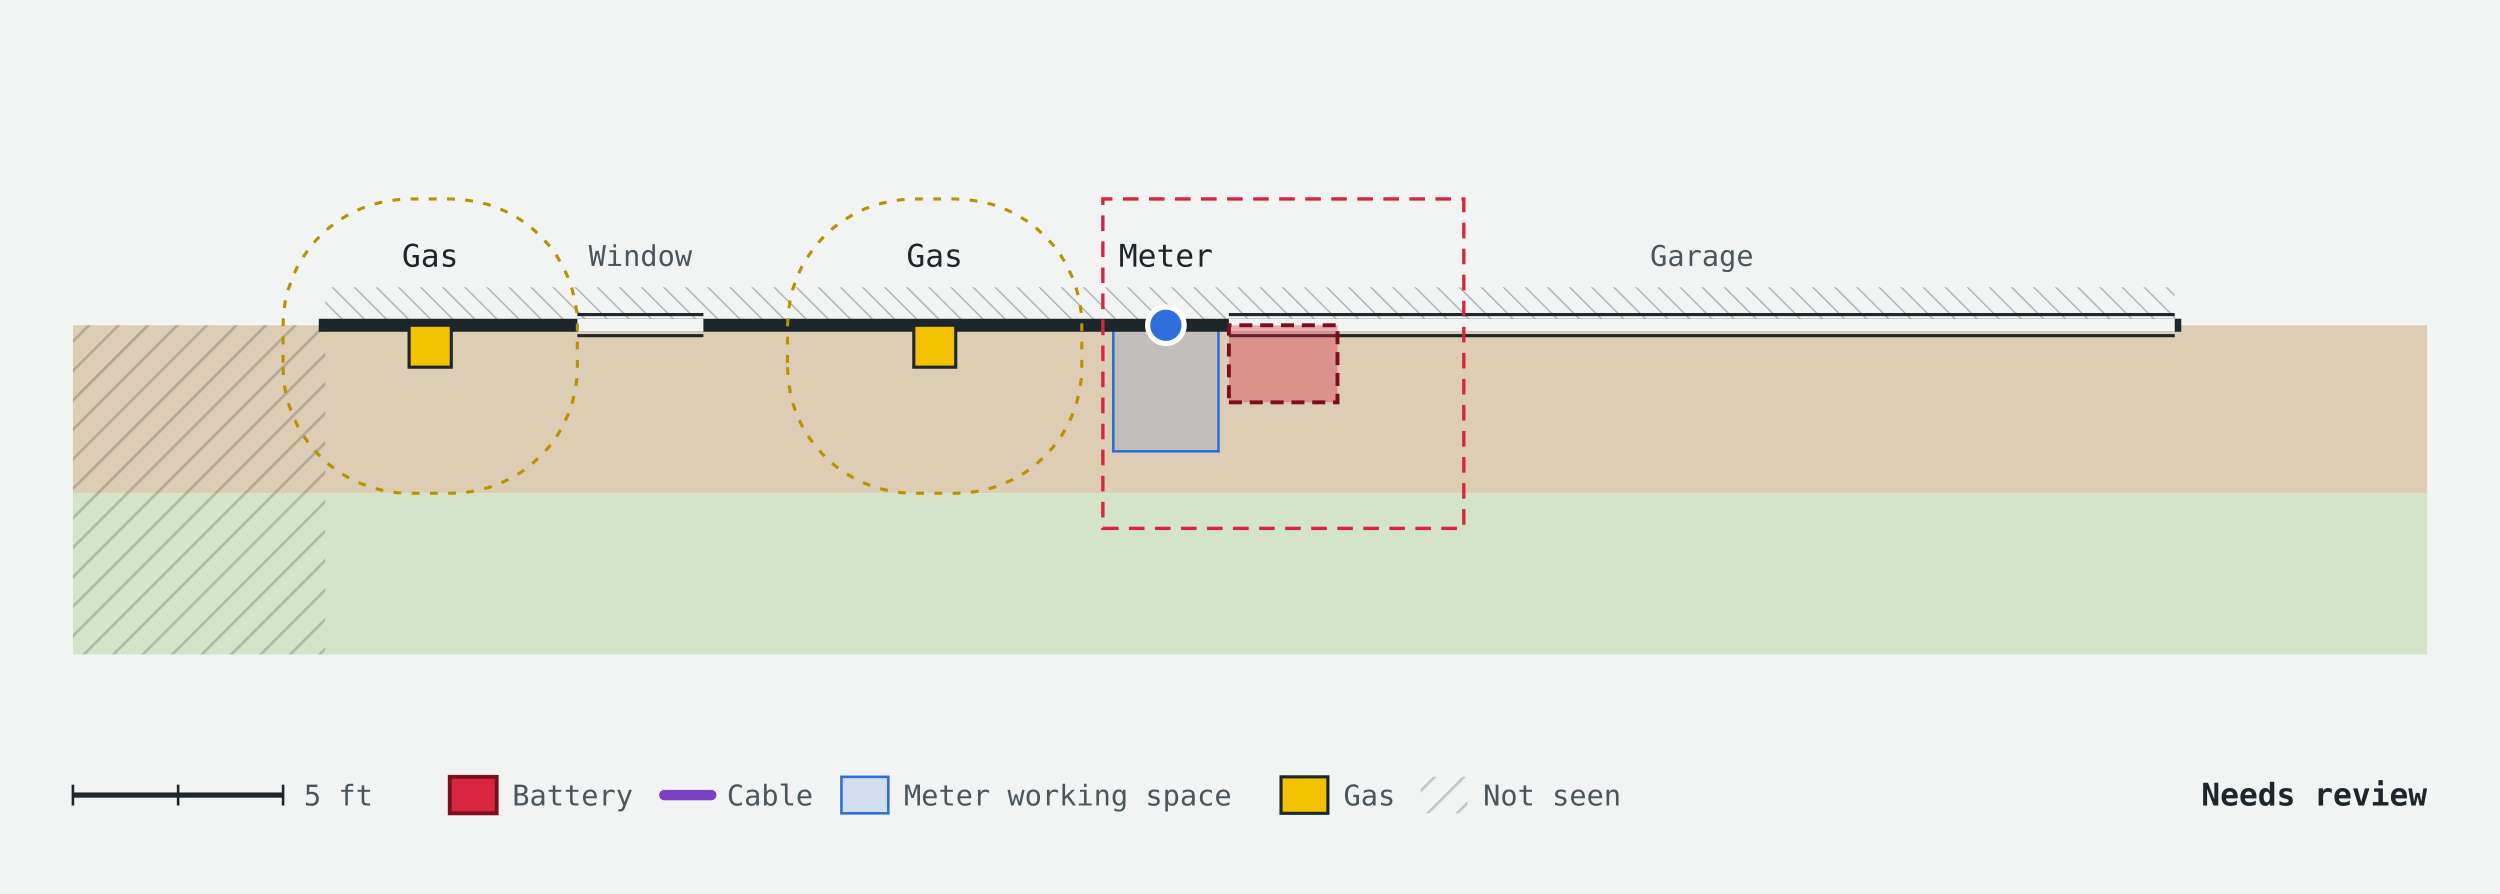
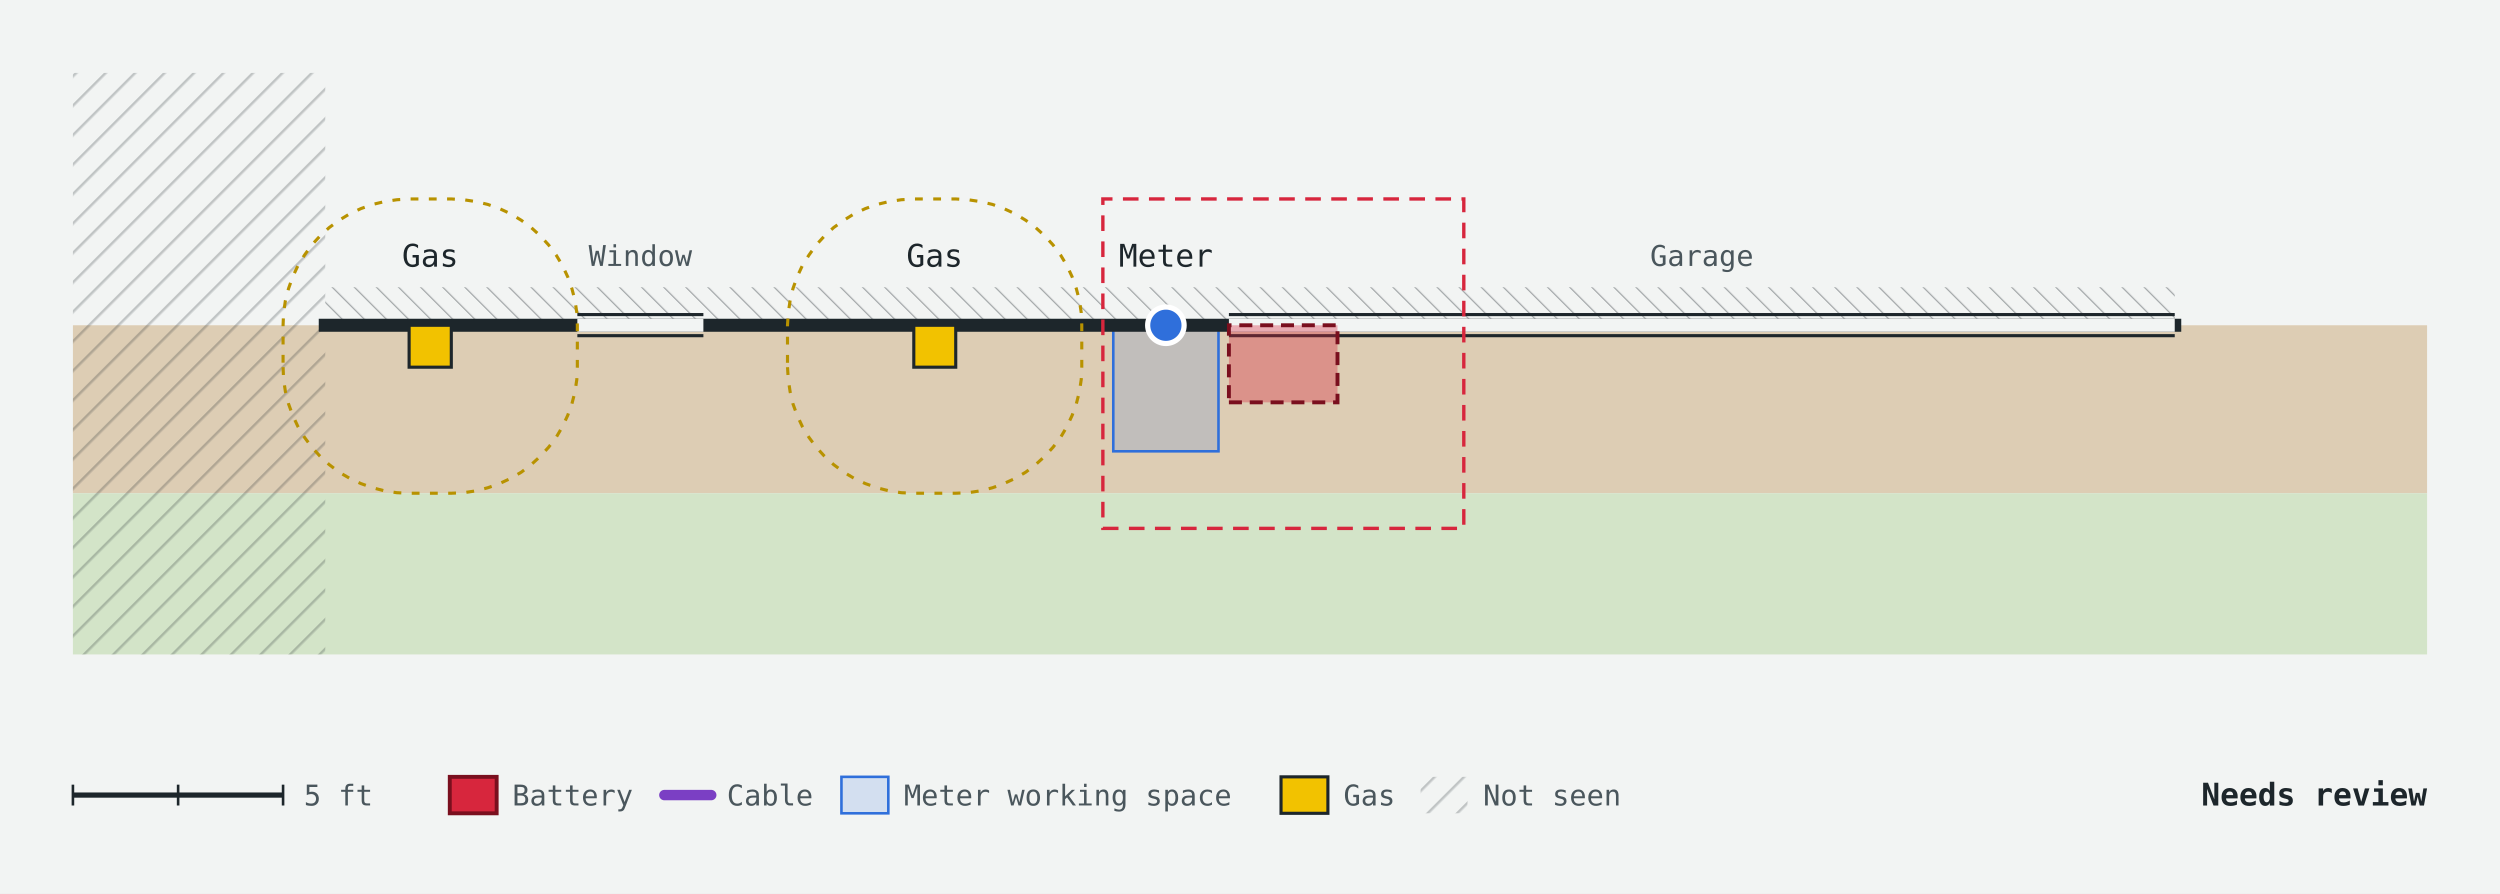
<svg xmlns="http://www.w3.org/2000/svg" viewBox="0 0 960 343" width="960" height="343" role="img" aria-labelledby="t d">
  <style>
.paper{fill:#F2F4F3}
.ink{stroke:#1D262B;fill:none}
.wall{stroke:#1D262B;stroke-width:5;stroke-linecap:square;fill:none}
.poche{fill:url(#poche)}
.gap{stroke:#1D262B;stroke-width:1.5;stroke-dasharray:4 5;fill:none}
.lawn{fill:#D3E4C8}.mulch{fill:#DDCDB4}.gravel{fill:#D8DAD6}.concrete{fill:#DCDEDC}
.deck{fill:#C9B08C}.drive{fill:#AEB4B9}
.fog{fill:url(#fog)}.fog-line{stroke:#1D262B;stroke-opacity:.22;stroke-width:2}
.poche-line{stroke:#1D262B;stroke-opacity:.35;stroke-width:1}
.opening{stroke:#F2F4F3;stroke-width:5;fill:none}
.opening-mark{stroke:#1D262B;stroke-width:1.2;fill:none}
.object{fill:#FFFFFF;stroke:#1D262B;stroke-width:1.2}
.gas{fill:#F2C200;stroke:#1D262B;stroke-width:1.2}
.gas-ring{fill:none;stroke:#B89200;stroke-width:1.2;stroke-dasharray:3 4}
.pool{fill:#BFE0E8;stroke:#1D262B;stroke-width:1}
.meter-area{fill:#2F6FDB;fill-opacity:.16;stroke:#2F6FDB;stroke-width:1}
.meter{fill:#2F6FDB;stroke:#FFFFFF;stroke-width:2}
.sweep-pass{stroke:#1D262B;stroke-width:3;stroke-opacity:.55}
.sweep-unsure{stroke:#1D262B;stroke-width:3;stroke-opacity:.3;stroke-dasharray:2 3}
.cable{stroke:#7B3FC4;stroke-width:4;stroke-linecap:round;stroke-linejoin:round;fill:none}
.battery{fill:#D7263D;stroke:#7A0F1E;stroke-width:1.5}
.battery.unsure{fill:#D7263D;fill-opacity:.35;stroke-dasharray:5 3}
.battery-ring{fill:none;stroke:#D7263D;stroke-width:1.3;stroke-dasharray:6 4}
.dim{stroke:#1D262B;stroke-width:1}
text{font-family:ui-monospace,"SF Mono",Menlo,Consolas,monospace;fill:#1D262B}
.label{font-size:12px}.small{font-size:11px;fill:#4A565C}
.dim-text{font-size:12px;font-weight:600;paint-order:stroke;stroke:#F2F4F3;stroke-width:4px}
.cable-text{font-size:12px;font-weight:600;fill:#5E2A9E;paint-order:stroke;stroke:#F2F4F3;stroke-width:4px}
@media (prefers-color-scheme:dark){
.paper{fill:#141A1D}.wall,.ink,.gap,.opening-mark,.dim{stroke:#E4E9EB}
.opening{stroke:#141A1D}text{fill:#E4E9EB}.small{fill:#A9B4B9}
.dim-text,.cable-text{stroke:#141A1D}.cable-text{fill:#C9A8F2}
.lawn{fill:#2C3B28}.mulch{fill:#3A3226}.gravel,.concrete{fill:#30363A}.deck{fill:#4A3C29}
.drive{fill:#40474C}.object{fill:#20282C;stroke:#E4E9EB}.pool{fill:#1F3D45}
.sweep-pass,.sweep-unsure{stroke:#E4E9EB}.fog-line,.poche-line{stroke:#E4E9EB}}
</style>
  <defs>
    <pattern id="fog" width="8" height="8" patternUnits="userSpaceOnUse" patternTransform="rotate(45)">
      <line class="fog-line" x1="0" y1="0" x2="0" y2="8" />
    </pattern>
    <pattern id="poche" width="6" height="6" patternUnits="userSpaceOnUse" patternTransform="rotate(-45)">
      <line class="poche-line" x1="0" y1="0" x2="0" y2="6" />
    </pattern>
  </defs>
  <rect class="paper" width="960" height="343" />
  <path class="mulch" d="M28.0,124.9 L28.0,189.4 L932.0,189.4 L932.0,124.9 L28.0,124.9 Z" />
  <path class="lawn" d="M28.0,189.4 L28.0,251.3 L932.0,251.3 L932.0,189.4 L28.0,189.4 Z" />
-   <path class="fog" d="M124.9,124.9 L28.0,124.9 L28.0,251.3 L124.9,251.3 L124.9,124.9 Z" />
+   <path class="fog" d="M124.9,124.9 L124.9,124.9 L124.9,124.9 L124.9,124.9 L124.9,124.9 L124.9,124.9 L124.9,124.9 L124.9,124.9 L124.9,124.9 L124.9,124.9 L124.9,124.9 L124.9,124.9 L124.9,124.9 L124.9,124.9 L124.9,124.9 L124.9,124.9 L124.9,124.9 L124.9,28.0 L28.0,28.0 L28.0,251.3 L124.9,251.3 L124.9,124.9 Z" />
  <path class="meter-area" d="M427.5,173.3 L467.9,173.3 L467.9,124.9 L427.5,124.9 L427.5,173.3 Z" />
  <path class="poche" d="M124.9,124.9 L835.1,124.9 L835.1,110.3 L124.9,110.3 L124.9,124.9 Z" />
  <path class="wall" d="M124.9,124.9 L835.1,124.9" />
  <path class="gas-ring" d="M302.4,141.0 L302.7,145.7 L303.4,150.4 L304.5,155.1 L306.1,159.5 L308.1,163.8 L310.6,167.9 L313.4,171.7 L316.6,175.2 L320.1,178.4 L324.0,181.3 L328.0,183.7 L332.3,185.7 L336.8,187.3 L341.4,188.5 L346.1,189.2 L350.9,189.4 L367.0,189.4 L371.7,189.2 L376.4,188.5 L381.1,187.3 L385.5,185.7 L389.8,183.7 L393.9,181.3 L397.7,178.4 L401.2,175.2 L404.4,171.7 L407.3,167.9 L409.7,163.8 L411.7,159.5 L413.3,155.1 L414.5,150.4 L415.2,145.7 L415.4,141.0 L415.4,124.9 L415.2,120.1 L414.5,115.4 L413.3,110.8 L411.7,106.3 L409.7,102.0 L407.3,98.0 L404.4,94.1 L401.2,90.6 L397.7,87.4 L393.9,84.6 L389.8,82.1 L385.5,80.1 L381.1,78.5 L376.4,77.4 L371.7,76.7 L367.0,76.4 L350.9,76.4 L346.1,76.7 L341.4,77.4 L336.8,78.5 L332.3,80.1 L328.0,82.1 L324.0,84.6 L320.1,87.4 L316.6,90.6 L313.4,94.1 L310.6,98.0 L308.1,102.0 L306.1,106.3 L304.5,110.8 L303.4,115.4 L302.7,120.1 L302.4,124.9 L302.4,141.0 Z" />
  <path class="gas" d="M350.9,141.0 L367.0,141.0 L367.0,124.9 L350.9,124.9 L350.9,141.0 Z" />
  <text class="label" x="358.9" y="99.0" text-anchor="middle" dominant-baseline="middle">Gas</text>
  <path class="opening" d="M221.7,124.9 L270.1,124.9" />
  <path class="opening-mark" d="M221.7,120.8 L270.1,120.8" />
  <path class="opening-mark" d="M221.7,128.9 L270.1,128.9" />
  <text class="small" x="245.9" y="99.0" text-anchor="middle" dominant-baseline="middle">Window</text>
  <path class="opening" d="M471.9,124.9 L835.1,124.9" />
  <path class="opening-mark" d="M471.9,120.8 L835.1,120.8" />
  <path class="opening-mark" d="M471.9,128.9 L835.1,128.9" />
  <text class="small" x="653.5" y="99.0" text-anchor="middle" dominant-baseline="middle">Garage</text>
  <path class="gas-ring" d="M108.7,141.0 L108.9,145.7 L109.6,150.4 L110.8,155.1 L112.4,159.5 L114.4,163.8 L116.9,167.9 L119.7,171.7 L122.9,175.2 L126.4,178.4 L130.2,181.3 L134.3,183.7 L138.6,185.7 L143.1,187.3 L147.7,188.5 L152.4,189.2 L157.1,189.4 L173.3,189.4 L178.0,189.2 L182.7,188.5 L187.3,187.3 L191.8,185.7 L196.1,183.7 L200.2,181.3 L204.0,178.4 L207.5,175.2 L210.7,171.7 L213.6,167.9 L216.0,163.8 L218.0,159.5 L219.6,155.1 L220.8,150.4 L221.5,145.7 L221.7,141.0 L221.7,124.9 L221.5,120.1 L220.8,115.4 L219.6,110.8 L218.0,106.3 L216.0,102.0 L213.6,98.0 L210.7,94.1 L207.5,90.6 L204.0,87.4 L200.2,84.6 L196.1,82.1 L191.8,80.1 L187.3,78.5 L182.7,77.4 L178.0,76.7 L173.3,76.4 L157.1,76.4 L152.4,76.7 L147.7,77.4 L143.1,78.5 L138.6,80.1 L134.3,82.1 L130.2,84.6 L126.4,87.4 L122.9,90.6 L119.7,94.1 L116.9,98.0 L114.4,102.0 L112.4,106.3 L110.8,110.8 L109.6,115.4 L108.9,120.1 L108.7,124.9 L108.7,141.0 Z" />
  <path class="gas" d="M157.1,141.0 L173.3,141.0 L173.3,124.9 L157.1,124.9 L157.1,141.0 Z" />
  <text class="label" x="165.2" y="99.0" text-anchor="middle" dominant-baseline="middle">Gas</text>
  <path class="battery-ring" d="M423.5,202.9 L562.1,202.9 L562.1,76.4 L423.5,76.4 L423.5,202.9 Z" />
  <path class="battery unsure" d="M471.9,154.5 L513.6,154.5 L513.6,124.9 L471.9,124.9 L471.9,154.5 Z" />
  <circle class="meter" cx="447.7" cy="124.9" r="7" />
  <text class="label" x="447.7" y="99.0" text-anchor="middle" dominant-baseline="middle">Meter</text>
  <line class="ink" x1="28" y1="305.31" x2="108.7" y2="305.31" stroke-width="2" />
  <line class="ink" x1="28.0" y1="301.31" x2="28.0" y2="309.31" />
  <line class="ink" x1="68.4" y1="301.31" x2="68.4" y2="309.31" />
  <line class="ink" x1="108.7" y1="301.31" x2="108.7" y2="309.31" />
  <text class="small" x="116.7" y="309.31">5 ft</text>
  <rect class="battery" x="172.714" y="298.31" width="18" height="14" />
  <text class="small" x="196.714" y="309.31">Battery</text>
  <line class="cable" x1="255.114" y1="305.31" x2="273.114" y2="305.31" />
  <text class="small" x="279.114" y="309.31">Cable</text>
  <rect class="meter-area" x="323.114" y="298.31" width="18" height="14" />
  <text class="small" x="347.114" y="309.31">Meter working space</text>
  <rect class="gas" x="491.914" y="298.31" width="18" height="14" />
  <text class="small" x="515.914" y="309.31">Gas</text>
  <rect class="fog" x="545.514" y="298.31" width="18" height="14" />
  <text class="small" x="569.514" y="309.31">Not seen</text>
  <text class="label" x="932" y="309.31" text-anchor="end" font-weight="600">Needs review</text>
</svg>
